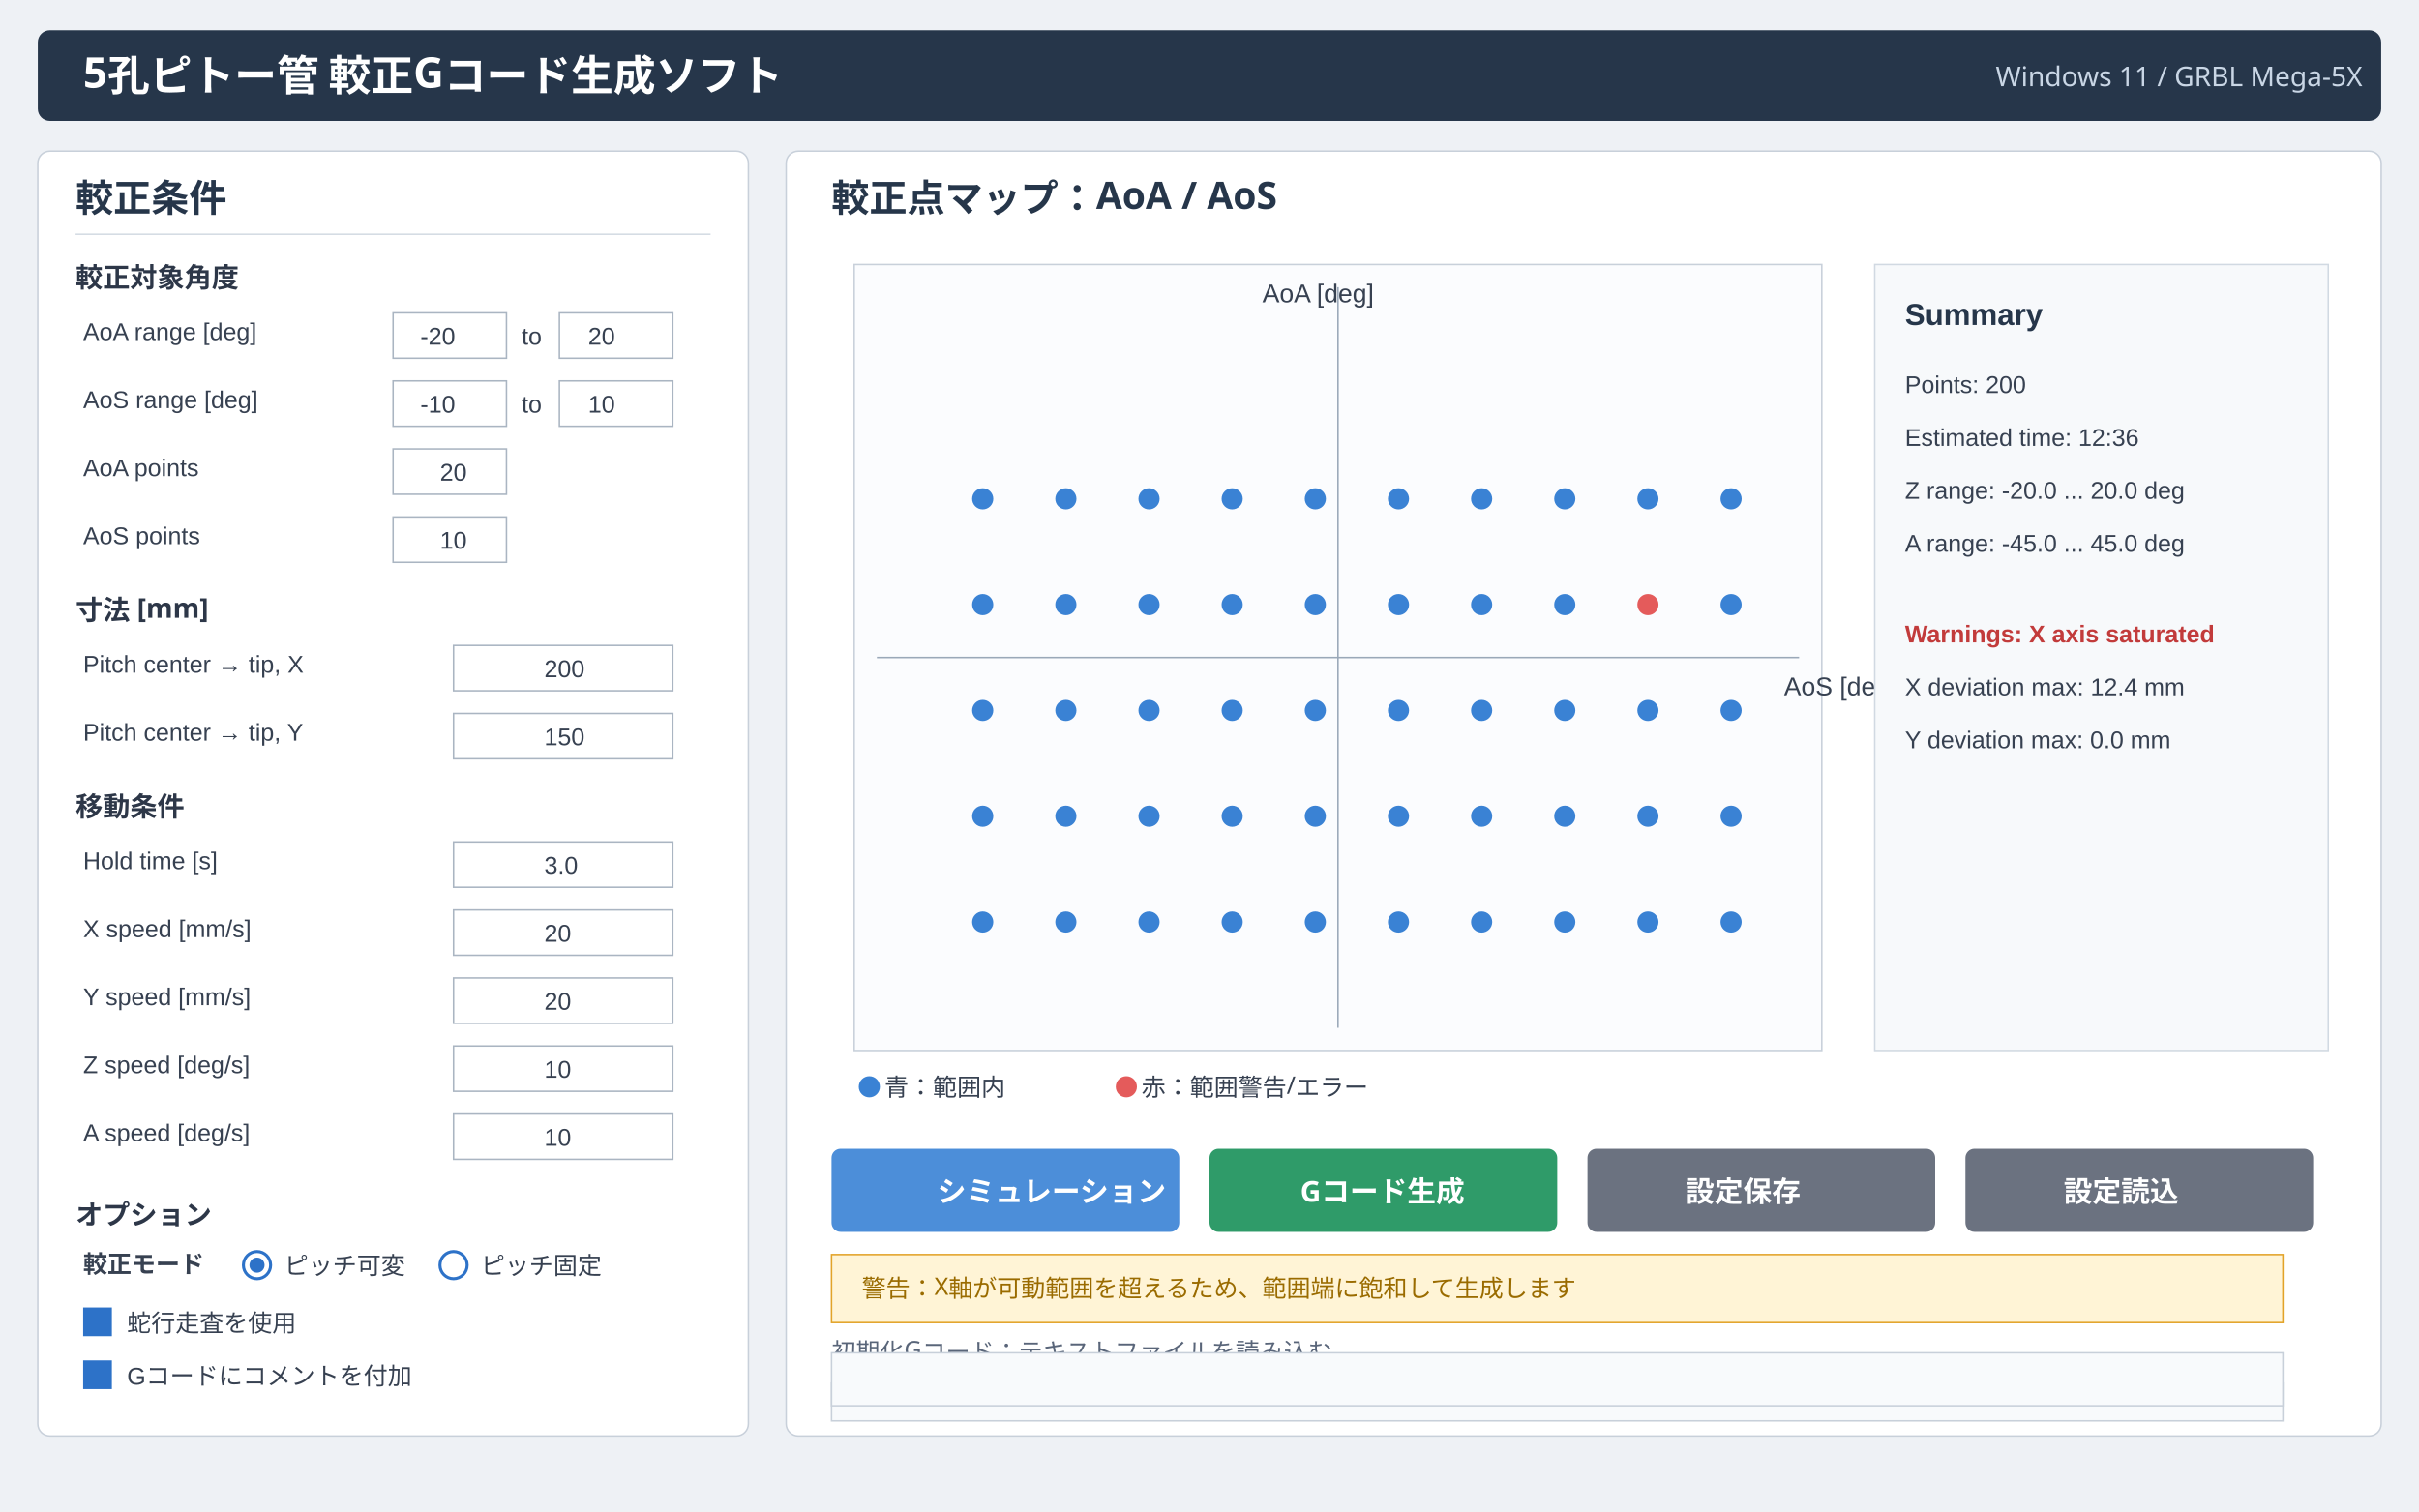
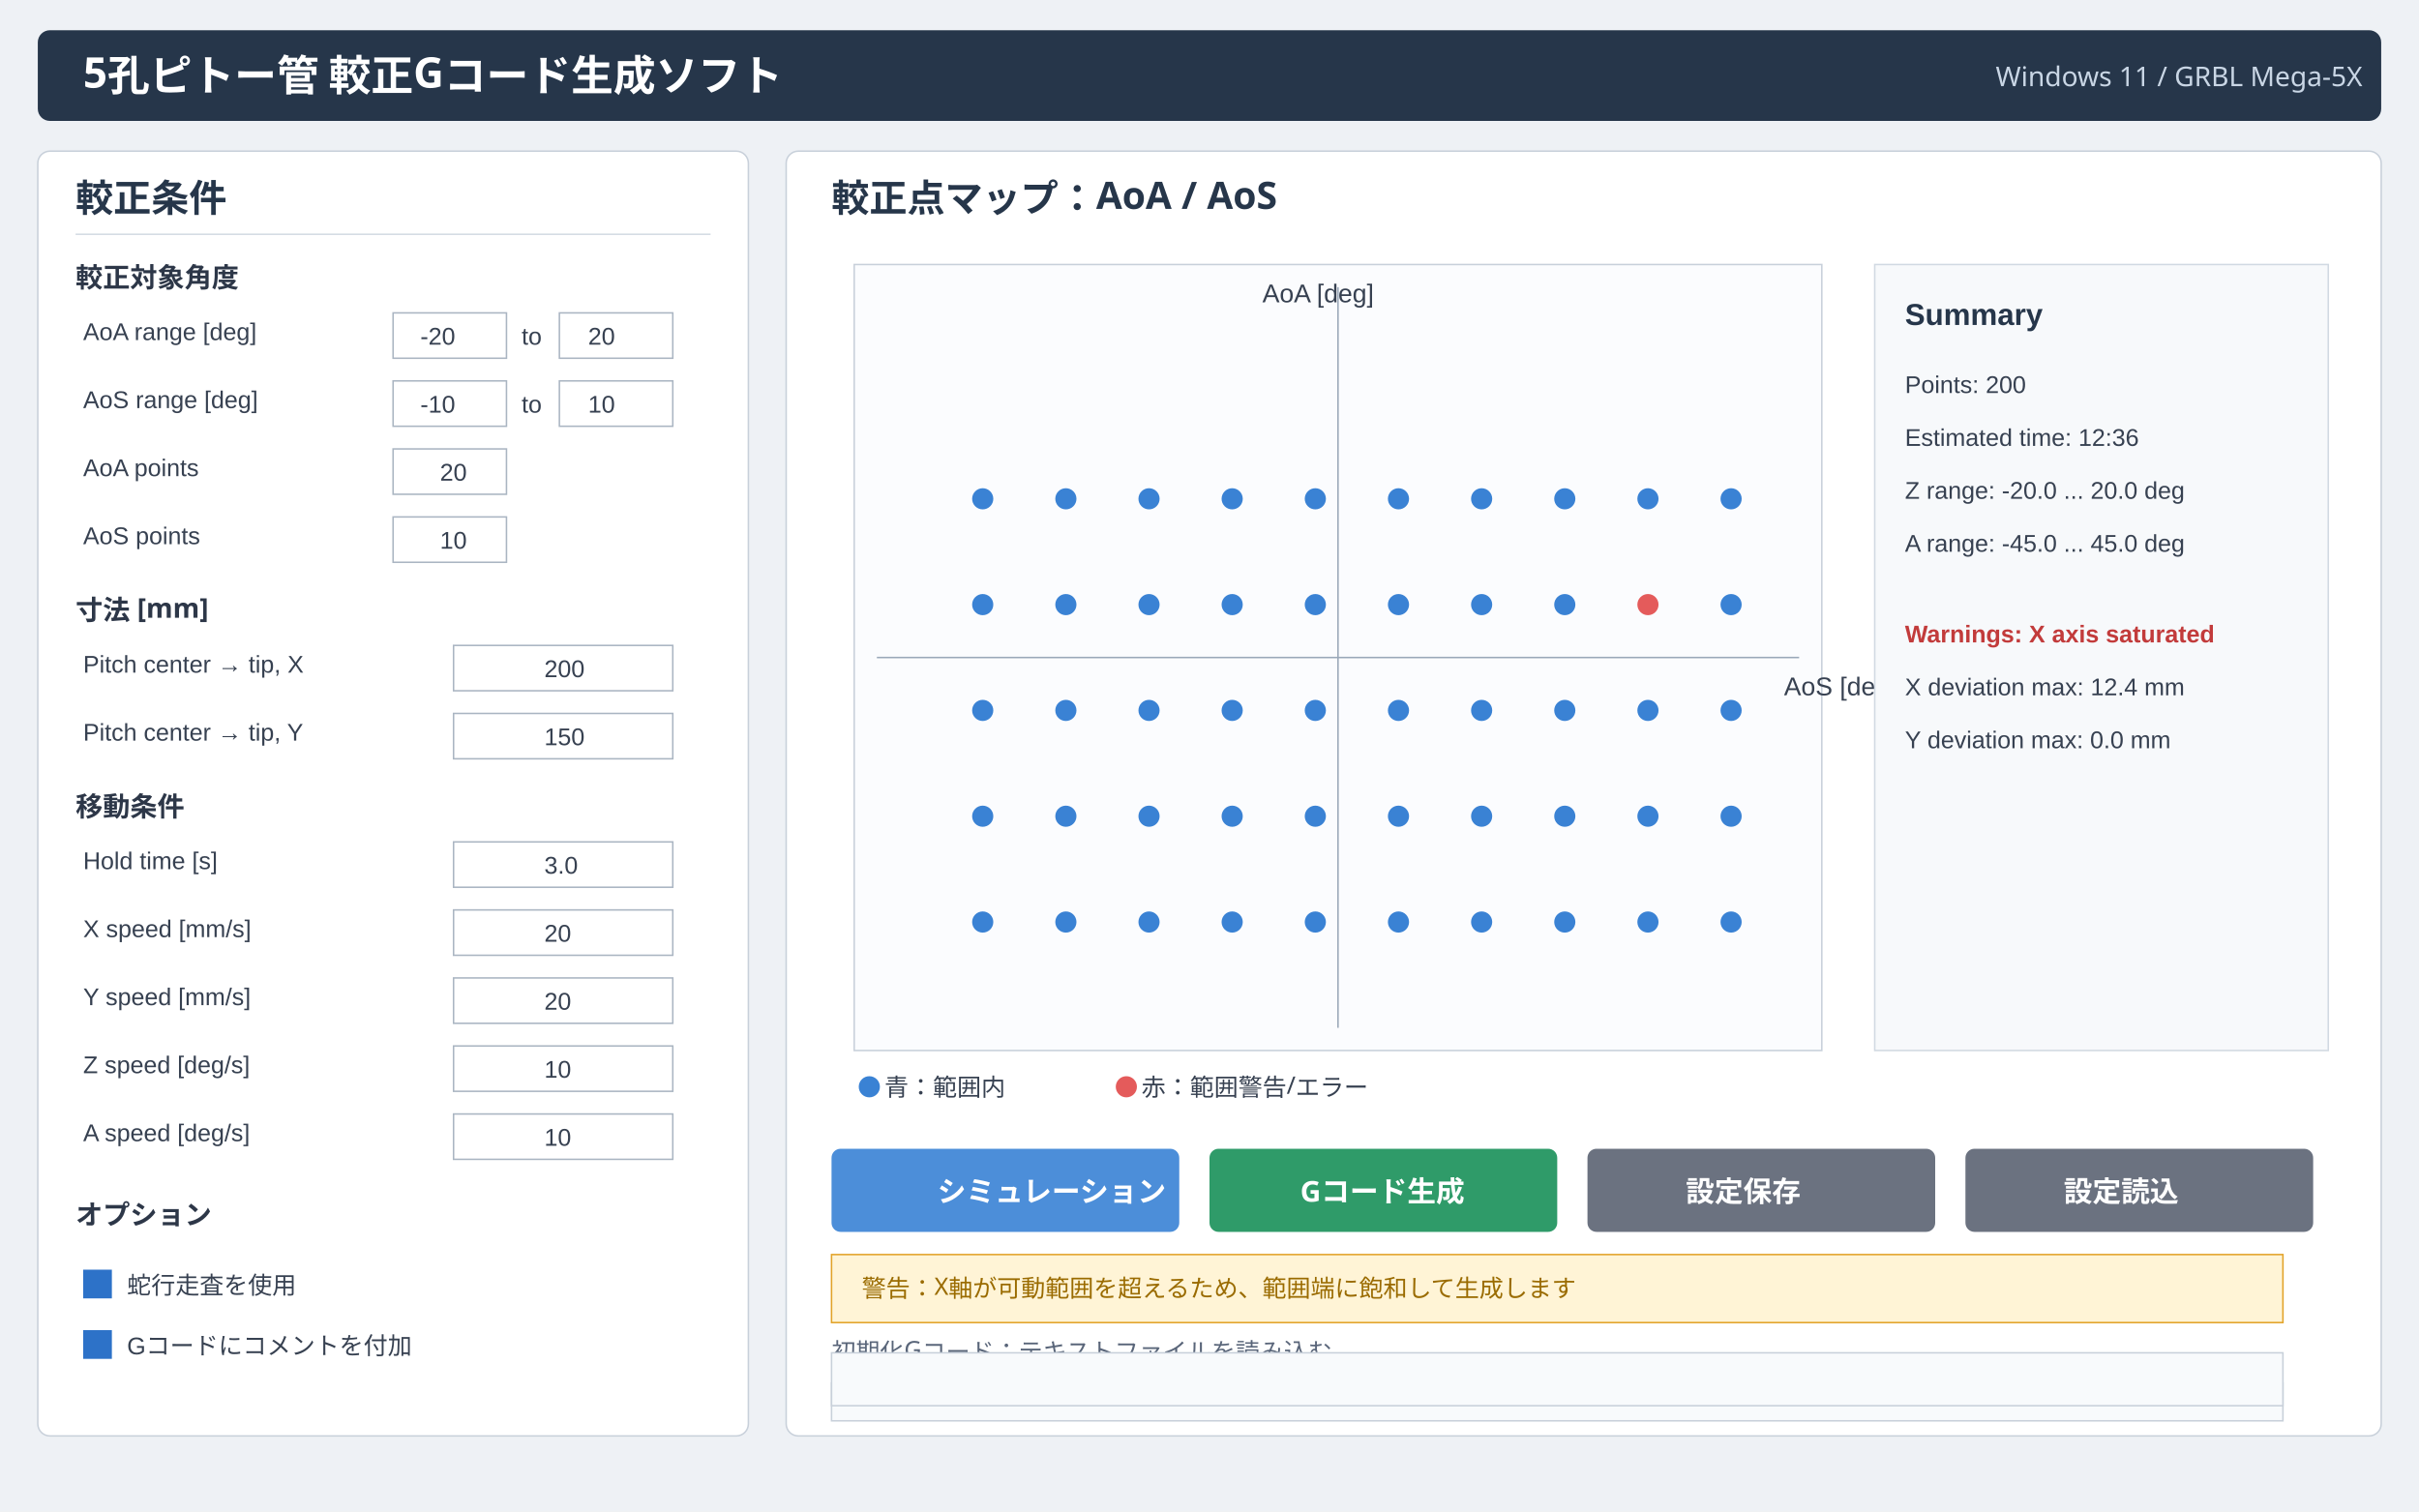
<svg xmlns="http://www.w3.org/2000/svg" width="1600" height="1000" viewBox="0 0 1600 1000">
  <rect width="1600" height="1000" fill="#eef1f5" />
  <rect x="25" y="20" width="1550" height="60" rx="8" fill="#26364a" />
  <text x="55" y="58" fill="white" font-size="28" font-family="sans-serif" font-weight="bold">5孔ピトー管 較正Gコード生成ソフト</text>
  <text x="1320" y="57" fill="#c9d6e5" font-size="18" font-family="sans-serif">Windows 11 / GRBL Mega-5X</text>
  <rect x="25" y="100" width="470" height="850" rx="8" fill="white" stroke="#c8d0da" />
  <text x="50" y="140" fill="#26364a" font-size="25" font-family="sans-serif" font-weight="bold">較正条件</text>
  <line x1="50" y1="155" x2="470" y2="155" stroke="#d4dbe3" />
  <text x="50" y="190" fill="#2d3748" font-size="18" font-family="sans-serif" font-weight="bold">較正対象角度</text>
  <g font-family="Arial,sans-serif" font-size="16" fill="#374151">
    <text x="55" y="225">AoA range [deg]</text>
    <rect x="260" y="207" width="75" height="30" fill="#fff" stroke="#aab5c2" />
    <text x="278" y="228">-20</text>
    <text x="345" y="228">to</text>
    <rect x="370" y="207" width="75" height="30" fill="#fff" stroke="#aab5c2" />
    <text x="389" y="228">20</text>
    <text x="55" y="270">AoS range [deg]</text>
    <rect x="260" y="252" width="75" height="30" fill="#fff" stroke="#aab5c2" />
    <text x="278" y="273">-10</text>
    <text x="345" y="273">to</text>
    <rect x="370" y="252" width="75" height="30" fill="#fff" stroke="#aab5c2" />
    <text x="389" y="273">10</text>
    <text x="55" y="315">AoA points</text>
    <rect x="260" y="297" width="75" height="30" fill="#fff" stroke="#aab5c2" />
    <text x="291" y="318">20</text>
    <text x="55" y="360">AoS points</text>
    <rect x="260" y="342" width="75" height="30" fill="#fff" stroke="#aab5c2" />
    <text x="291" y="363">10</text>
  </g>
  <text x="50" y="410" fill="#2d3748" font-size="18" font-family="sans-serif" font-weight="bold">寸法 [mm]</text>
  <g font-family="Arial,sans-serif" font-size="16" fill="#374151">
    <text x="55" y="445">Pitch center → tip, X</text>
    <rect x="300" y="427" width="145" height="30" fill="#fff" stroke="#aab5c2" />
    <text x="360" y="448">200</text>
    <text x="55" y="490">Pitch center → tip, Y</text>
    <rect x="300" y="472" width="145" height="30" fill="#fff" stroke="#aab5c2" />
    <text x="360" y="493">150</text>
  </g>
  <text x="50" y="540" fill="#2d3748" font-size="18" font-family="sans-serif" font-weight="bold">移動条件</text>
  <g font-family="Arial,sans-serif" font-size="16" fill="#374151">
    <text x="55" y="575">Hold time [s]</text>
    <rect x="300" y="557" width="145" height="30" fill="#fff" stroke="#aab5c2" />
    <text x="360" y="578">3.0</text>
    <text x="55" y="620">X speed [mm/s]</text>
    <rect x="300" y="602" width="145" height="30" fill="#fff" stroke="#aab5c2" />
    <text x="360" y="623">20</text>
    <text x="55" y="665">Y speed [mm/s]</text>
    <rect x="300" y="647" width="145" height="30" fill="#fff" stroke="#aab5c2" />
    <text x="360" y="668">20</text>
    <text x="55" y="710">Z speed [deg/s]</text>
    <rect x="300" y="692" width="145" height="30" fill="#fff" stroke="#aab5c2" />
    <text x="360" y="713">10</text>
    <text x="55" y="755">A speed [deg/s]</text>
    <rect x="300" y="737" width="145" height="30" fill="#fff" stroke="#aab5c2" />
    <text x="360" y="758">10</text>
  </g>
  <text x="50" y="810" fill="#2d3748" font-size="18" font-family="sans-serif" font-weight="bold">オプション</text>
  <g font-family="Arial,sans-serif" font-size="16" fill="#374151">
-     <text x="55" y="842" font-weight="bold">較正モード</text>
-     <circle cx="170" cy="837" r="9" fill="#fff" stroke="#2d72c8" stroke-width="2" />
-     <circle cx="170" cy="837" r="5" fill="#2d72c8" />
-     <text x="188" y="843">ピッチ可変</text>
-     <circle cx="300" cy="837" r="9" fill="#fff" stroke="#2d72c8" stroke-width="2" />
-     <text x="318" y="843">ピッチ固定</text>
-     <rect x="55" y="865" width="19" height="19" fill="#2d72c8" />
-     <text x="84" y="881">蛇行走査を使用</text>
-     <rect x="55" y="900" width="19" height="19" fill="#2d72c8" />
-     <text x="84" y="916">Gコードにコメントを付加</text>
+     <rect x="55" y="840" width="19" height="19" fill="#2d72c8" />
+     <text x="84" y="856">蛇行走査を使用</text>
+     <rect x="55" y="880" width="19" height="19" fill="#2d72c8" />
+     <text x="84" y="896">Gコードにコメントを付加</text>
  </g>
  <rect x="520" y="100" width="1055" height="850" rx="8" fill="white" stroke="#c8d0da" />
  <text x="550" y="140" fill="#26364a" font-size="25" font-family="sans-serif" font-weight="bold">較正点マップ：AoA / AoS</text>
  <rect x="565" y="175" width="640" height="520" fill="#fbfcfe" stroke="#c8d0da" />
  <line x1="885" y1="190" x2="885" y2="680" stroke="#9aa8b8" />
  <line x1="580" y1="435" x2="1190" y2="435" stroke="#9aa8b8" />
  <text x="1180" y="460" fill="#374151" font-size="17" font-family="Arial,sans-serif">AoS [deg]</text>
  <text x="835" y="200" fill="#374151" font-size="17" font-family="Arial,sans-serif">AoA [deg]</text>
  <g fill="#3a82d4">
    <circle cx="650" cy="610" r="7" />
    <circle cx="705" cy="610" r="7" />
    <circle cx="760" cy="610" r="7" />
    <circle cx="815" cy="610" r="7" />
    <circle cx="870" cy="610" r="7" />
    <circle cx="925" cy="610" r="7" />
    <circle cx="980" cy="610" r="7" />
    <circle cx="1035" cy="610" r="7" />
    <circle cx="1090" cy="610" r="7" />
    <circle cx="1145" cy="610" r="7" />
    <circle cx="650" cy="540" r="7" />
    <circle cx="705" cy="540" r="7" />
    <circle cx="760" cy="540" r="7" />
    <circle cx="815" cy="540" r="7" />
    <circle cx="870" cy="540" r="7" />
    <circle cx="925" cy="540" r="7" />
    <circle cx="980" cy="540" r="7" />
    <circle cx="1035" cy="540" r="7" />
    <circle cx="1090" cy="540" r="7" />
    <circle cx="1145" cy="540" r="7" />
    <circle cx="650" cy="470" r="7" />
    <circle cx="705" cy="470" r="7" />
    <circle cx="760" cy="470" r="7" />
    <circle cx="815" cy="470" r="7" />
    <circle cx="870" cy="470" r="7" />
    <circle cx="925" cy="470" r="7" />
    <circle cx="980" cy="470" r="7" />
    <circle cx="1035" cy="470" r="7" />
    <circle cx="1090" cy="470" r="7" />
    <circle cx="1145" cy="470" r="7" />
    <circle cx="650" cy="400" r="7" />
    <circle cx="705" cy="400" r="7" />
    <circle cx="760" cy="400" r="7" />
    <circle cx="815" cy="400" r="7" />
    <circle cx="870" cy="400" r="7" />
    <circle cx="925" cy="400" r="7" />
    <circle cx="980" cy="400" r="7" />
    <circle cx="1035" cy="400" r="7" />
    <circle cx="1090" cy="400" r="7" fill="#e45b5b" />
    <circle cx="1145" cy="400" r="7" />
    <circle cx="650" cy="330" r="7" />
    <circle cx="705" cy="330" r="7" />
    <circle cx="760" cy="330" r="7" />
    <circle cx="815" cy="330" r="7" />
    <circle cx="870" cy="330" r="7" />
    <circle cx="925" cy="330" r="7" />
    <circle cx="980" cy="330" r="7" />
    <circle cx="1035" cy="330" r="7" />
    <circle cx="1090" cy="330" r="7" />
    <circle cx="1145" cy="330" r="7" />
  </g>
  <text x="585" y="725" fill="#374151" font-size="16" font-family="sans-serif">青：範囲内</text>
  <circle cx="575" cy="719" r="7" fill="#3a82d4" />
  <text x="755" y="725" fill="#374151" font-size="16" font-family="sans-serif">赤：範囲警告/エラー</text>
  <circle cx="745" cy="719" r="7" fill="#e45b5b" />
  <rect x="1240" y="175" width="300" height="520" fill="#f7f9fb" stroke="#d1d9e2" />
  <text x="1260" y="215" fill="#26364a" font-size="20" font-family="Arial,sans-serif" font-weight="bold">Summary</text>
  <g font-family="Arial,sans-serif" font-size="16" fill="#374151">
    <text x="1260" y="260">Points: 200</text>
    <text x="1260" y="295">Estimated time: 12:36</text>
    <text x="1260" y="330">Z range: -20.0 ... 20.0 deg</text>
    <text x="1260" y="365">A range: -45.0 ... 45.0 deg</text>
    <text x="1260" y="425" fill="#c23b3b" font-weight="bold">Warnings: X axis saturated</text>
    <text x="1260" y="460">X deviation max: 12.4 mm</text>
    <text x="1260" y="495">Y deviation max: 0.0 mm</text>
  </g>
  <rect x="550" y="760" width="230" height="55" rx="6" fill="#4c8ed9" />
  <text x="620" y="795" fill="white" font-size="19" font-family="sans-serif" font-weight="bold">シミュレーション</text>
  <rect x="800" y="760" width="230" height="55" rx="6" fill="#2f9b69" />
  <text x="860" y="795" fill="white" font-size="19" font-family="sans-serif" font-weight="bold">Gコード生成</text>
  <rect x="1050" y="760" width="230" height="55" rx="6" fill="#6b7280" />
  <text x="1115" y="795" fill="white" font-size="19" font-family="sans-serif" font-weight="bold">設定保存</text>
  <rect x="1300" y="760" width="230" height="55" rx="6" fill="#6b7280" />
  <text x="1365" y="795" fill="white" font-size="19" font-family="sans-serif" font-weight="bold">設定読込</text>
  <rect x="550" y="830" width="960" height="45" fill="#fff4d6" stroke="#e2a329" />
  <text x="570" y="858" fill="#9a6b00" font-size="16" font-family="sans-serif">警告：X軸が可動範囲を超えるため、範囲端に飽和して生成します</text>
  <text x="550" y="900" fill="#596579" font-size="16" font-family="sans-serif">初期化Gコード：テキストファイルを読み込む</text>
  <rect x="550" y="915" width="960" height="25" fill="#f8fafc" stroke="#c8d0da" />
  <rect x="550" y="895" width="960" height="35" fill="#f8fafc" stroke="#c8d0da" />
</svg>
